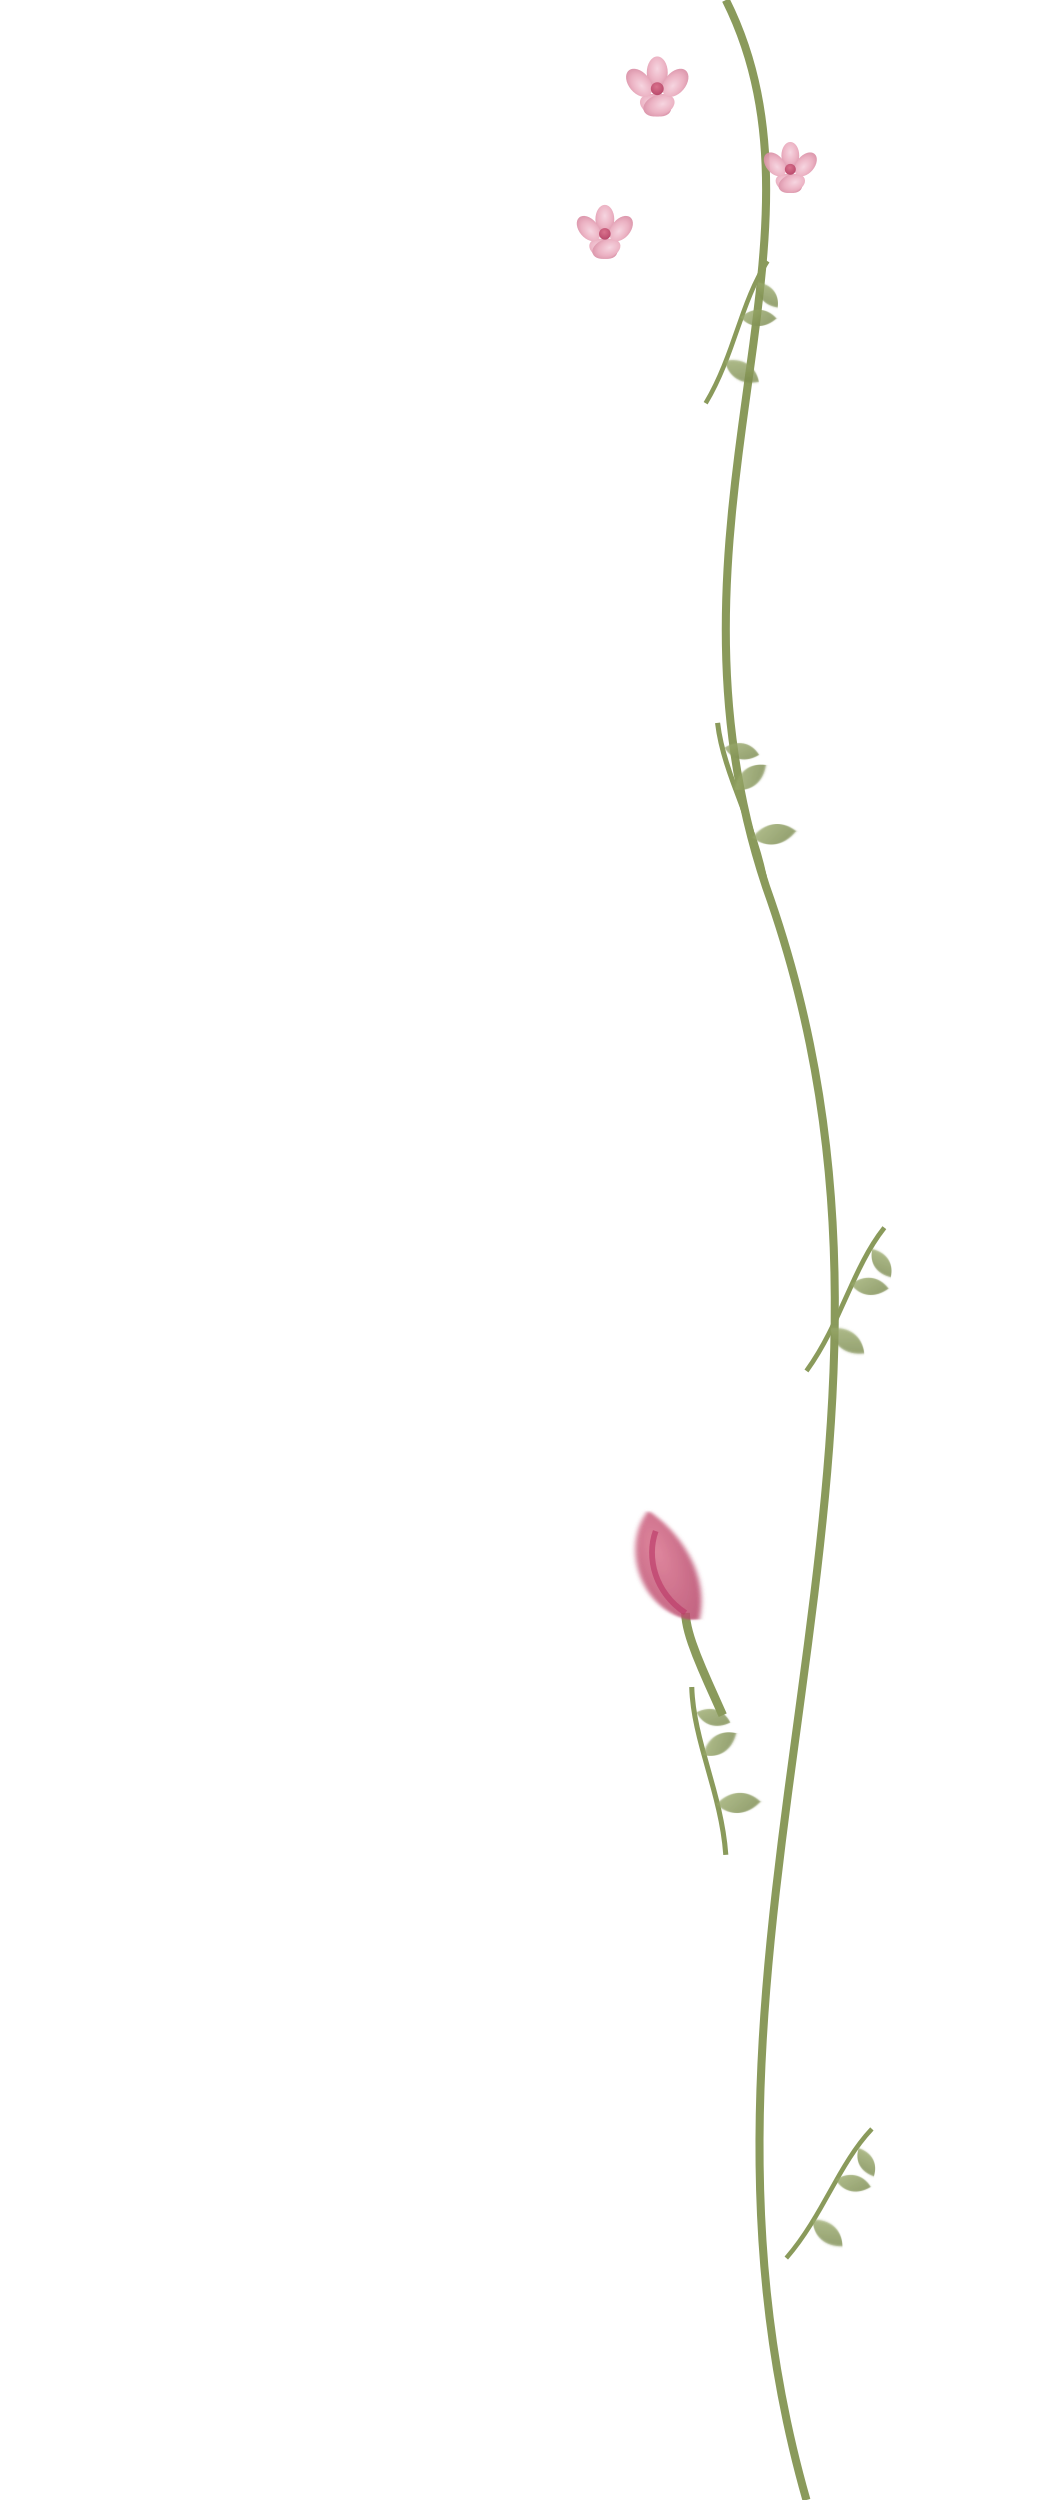
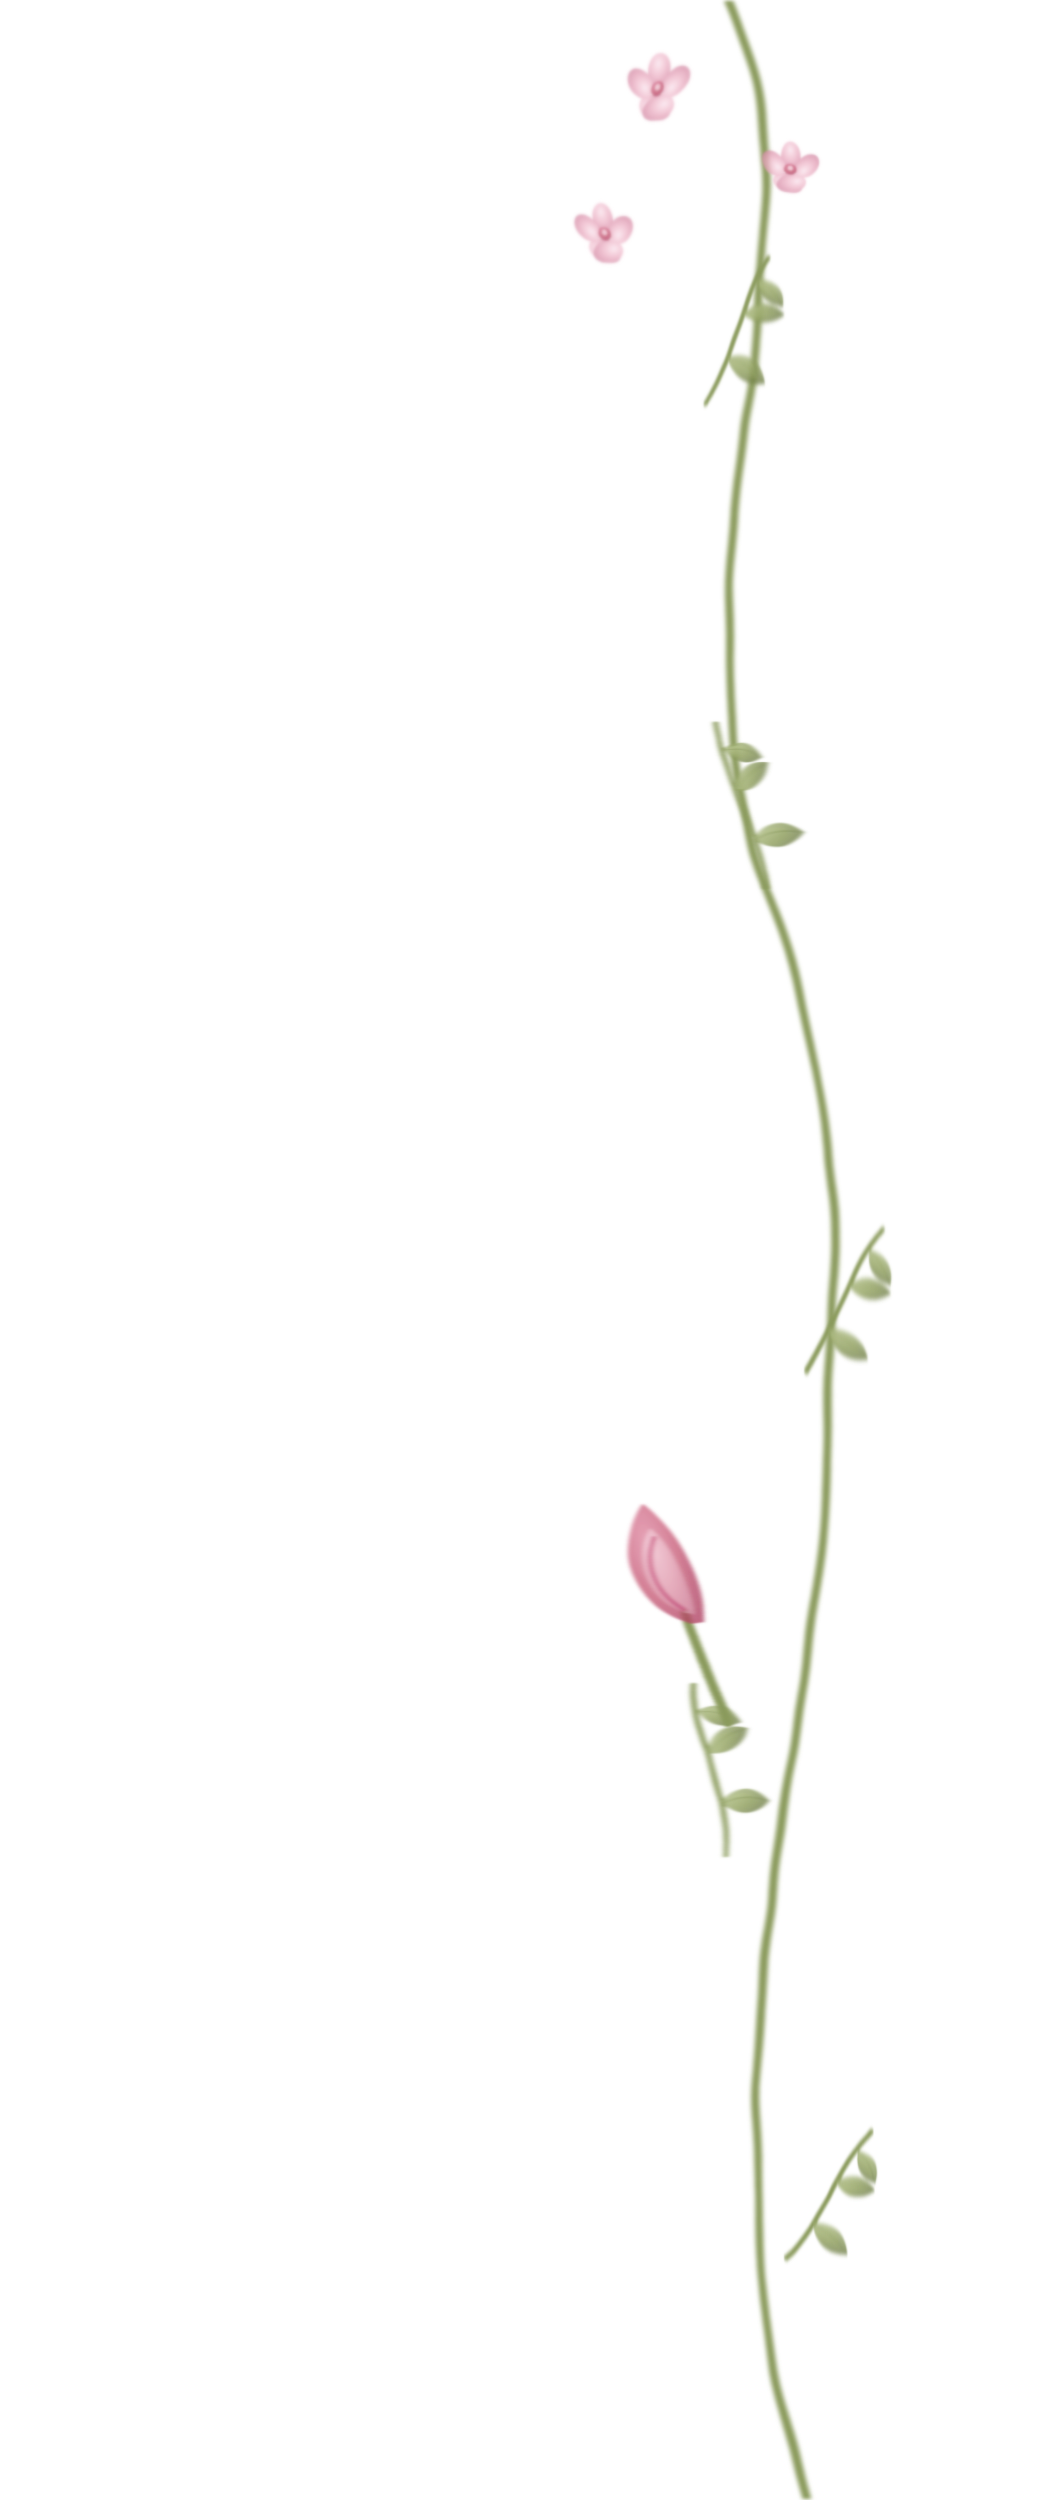
<svg xmlns="http://www.w3.org/2000/svg" viewBox="0 0 260 620" aria-hidden="true">
  <defs>
-     <radialGradient id="gPink" cx="50%" cy="38%" r="72%">
-       <stop offset="0%" stop-color="#F5D0DC" />
-       <stop offset="55%" stop-color="#E9A9BC" />
-       <stop offset="100%" stop-color="#D07E97" />
+     <radialGradient id="gPink" cx="46%" cy="30%" r="78%">
+       <stop offset="0%" stop-color="#FBE6EE" />
+       <stop offset="42%" stop-color="#F0BDCE" />
+       <stop offset="78%" stop-color="#DE9BB2" />
+       <stop offset="100%" stop-color="#C87E99" />
    </radialGradient>
-     <radialGradient id="gPale" cx="50%" cy="35%" r="75%">
-       <stop offset="0%" stop-color="#F8E0E8" />
-       <stop offset="60%" stop-color="#F0C3D0" />
-       <stop offset="100%" stop-color="#DE9DB4" />
+     <radialGradient id="gPale" cx="48%" cy="28%" r="80%">
+       <stop offset="0%" stop-color="#FDF1F5" />
+       <stop offset="50%" stop-color="#F6D8E2" />
+       <stop offset="100%" stop-color="#E3AFC2" />
    </radialGradient>
-     <radialGradient id="gRose" cx="45%" cy="35%" r="75%">
-       <stop offset="0%" stop-color="#D9718C" />
-       <stop offset="100%" stop-color="#B44467" />
+     <radialGradient id="gHi" cx="45%" cy="26%" r="70%">
+       <stop offset="0%" stop-color="#FFFFFF" stop-opacity=".92" />
+       <stop offset="100%" stop-color="#FDEFF4" stop-opacity=".35" />
    </radialGradient>
-     <linearGradient id="gLeaf" x1="0" y1="0" x2="0.8" y2="1">
-       <stop offset="0%" stop-color="#9CAC6E" />
-       <stop offset="100%" stop-color="#79894C" />
+     <radialGradient id="gRose" cx="42%" cy="30%" r="78%">
+       <stop offset="0%" stop-color="#E08AA4" />
+       <stop offset="60%" stop-color="#C75B77" />
+       <stop offset="100%" stop-color="#A93A5D" />
+     </radialGradient>
+     <linearGradient id="gLeaf" x1="0" y1="0" x2=".75" y2="1">
+       <stop offset="0%" stop-color="#A8B77C" />
+       <stop offset="55%" stop-color="#8A9A5B" />
+       <stop offset="100%" stop-color="#6C7B42" />
    </linearGradient>
-     <filter id="wc" x="-20%" y="-20%" width="140%" height="140%">
-       <feGaussianBlur stdDeviation="0.6" />
+     <linearGradient id="gLeafHi" x1="0" y1="0" x2=".7" y2="1">
+       <stop offset="0%" stop-color="#C2CE9C" stop-opacity=".85" />
+       <stop offset="100%" stop-color="#9AA968" stop-opacity=".3" />
+     </linearGradient>
+     <filter id="paintA" x="-30%" y="-30%" width="160%" height="160%">
+       <feTurbulence type="fractalNoise" baseFrequency="0.022" numOctaves="4" seed="7" result="w" />
+       <feDisplacementMap in="SourceGraphic" in2="w" scale="3.6" xChannelSelector="R" yChannelSelector="G" />
+       <feGaussianBlur stdDeviation="0.45" />
    </filter>
+     <filter id="paintB" x="-30%" y="-30%" width="160%" height="160%">
+       <feTurbulence type="fractalNoise" baseFrequency="0.027" numOctaves="4" seed="23" result="w" />
+       <feDisplacementMap in="SourceGraphic" in2="w" scale="3.1" xChannelSelector="R" yChannelSelector="G" />
+       <feGaussianBlur stdDeviation="0.45" />
+     </filter>
+     <filter id="paintC" x="-30%" y="-30%" width="160%" height="160%">
+       <feTurbulence type="fractalNoise" baseFrequency="0.019" numOctaves="3" seed="41" result="w" />
+       <feDisplacementMap in="SourceGraphic" in2="w" scale="4.2" xChannelSelector="R" yChannelSelector="G" />
+       <feGaussianBlur stdDeviation="0.5" />
+     </filter>
+     <path id="petal" d="M0 0 C -9 -7, -10.5 -22, 0 -34 C 10.5 -22, 9 -7, 0 0 Z" />
+     <path id="petalSm" d="M0 0 C -7.5 -5, -8.5 -16, 0 -26 C 8.5 -16, 7.5 -5, 0 0 Z" />
+     <path id="leafBlade" d="M0 0 C 9 -5, 18 -3, 23 7 C 14 12, 5 9, 0 0 Z" />
    <g id="orchid">
-       <ellipse cx="0" cy="-16" rx="9" ry="17" fill="url(#gPink)" opacity="0.85" filter="url(#wc)" />
-       <ellipse cx="-14" cy="-2" rx="9" ry="17" fill="url(#gPink)" opacity="0.8" transform="rotate(-65)" filter="url(#wc)" />
-       <ellipse cx="14" cy="-2" rx="9" ry="17" fill="url(#gPink)" opacity="0.8" transform="rotate(65)" filter="url(#wc)" />
-       <ellipse cx="-8" cy="9" rx="8" ry="13" fill="url(#gPale)" opacity="0.85" transform="rotate(-30)" filter="url(#wc)" />
-       <ellipse cx="8" cy="9" rx="8" ry="13" fill="url(#gPale)" opacity="0.85" transform="rotate(30)" filter="url(#wc)" />
-       <path d="M0 2 C -5 8, -3 14, 0 16 C 3 14, 5 8, 0 2 Z" fill="url(#gRose)" />
-       <circle cx="0" cy="1" r="3.4" fill="#BE3D6B" />
+       <g opacity=".92">
+         <use href="#petal" fill="url(#gPink)" opacity=".64" />
+         <use href="#petal" fill="url(#gPink)" opacity=".6" transform="rotate(-74)" />
+         <use href="#petal" fill="url(#gPink)" opacity=".6" transform="rotate(74)" />
+         <use href="#petalSm" fill="url(#gPale)" opacity=".68" transform="rotate(-38)" />
+         <use href="#petalSm" fill="url(#gPale)" opacity=".68" transform="rotate(38)" />
+       </g>
+       <g opacity=".3">
+         <use href="#petal" fill="url(#gHi)" transform="scale(.6) translate(0 -2)" />
+         <use href="#petal" fill="url(#gHi)" transform="rotate(-74) scale(.56)" />
+         <use href="#petal" fill="url(#gHi)" transform="rotate(74) scale(.56)" />
+       </g>
+       <g stroke="#C97E98" stroke-width=".55" fill="none" opacity=".3" stroke-linecap="round">
+         <path d="M0 -4 C -1 -14, 1 -24, 0 -31" />
+         <path d="M0 -4 C -1 -14, 1 -24, 0 -31" transform="rotate(-74)" />
+         <path d="M0 -4 C -1 -14, 1 -24, 0 -31" transform="rotate(74)" />
+       </g>
+       <path d="M0 2 C -6.5 9, -4.5 17, 0 19.5 C 4.5 17, 6.5 9, 0 2 Z" fill="url(#gRose)" opacity=".82" />
+       <path d="M0 5 C -3 10, -2 15, 0 16.5 C 2 15, 3 10, 0 5 Z" fill="#A93A5D" opacity=".38" />
+       <circle cx="0" cy="1" r="3.1" fill="#BE3D6B" opacity=".9" />
+       <circle cx="-.8" cy="0" r="1.1" fill="#FBE6EE" opacity=".75" />
    </g>
    <g id="calla">
-       <path d="M0 30 C -1 16, -2 6, 0 0" stroke="#8A9A5B" stroke-width="2.4" fill="none" />
-       <path d="M0 2 C -12 -6, -10 -24, 0 -30 C 6 -22, 10 -8, 3 3 Z" fill="url(#gRose)" opacity="0.85" filter="url(#wc)" />
-       <path d="M0 0 C -6 -8, -5 -18, 0 -24" stroke="#BE3D6B" stroke-width="1.6" fill="none" opacity="0.7" />
+       <path d="M0 32 C -1 17, -2 6, 0 0" stroke="#8A9A5B" stroke-width="2.4" fill="none" stroke-linecap="round" />
+       <path d="M0 3 C -13 -6, -11 -25, 0 -32 C 7 -23, 11 -8, 3.5 3.5 Z" fill="url(#gRose)" opacity=".78" />
+       <path d="M0 0 C -8 -7, -7 -20, 0 -25 C 4 -18, 6 -8, 2 1 Z" fill="url(#gPale)" opacity=".5" />
+       <path d="M0 -1 C -5 -8, -4.5 -17, 0 -22" stroke="#BE3D6B" stroke-width="1.3" fill="none" opacity=".55" stroke-linecap="round" />
    </g>
    <g id="anthurium">
-       <path d="M0 -22 C 16 -18, 18 4, 4 18 C 0 22, -4 20, -6 14 C -16 2, -12 -18, 0 -22 Z" fill="url(#gPale)" opacity="0.75" filter="url(#wc)" />
-       <path d="M0 -22 C 16 -18, 18 4, 4 18" stroke="#E9A9BC" stroke-width="1.2" fill="none" />
-       <path d="M-1 -18 L 1 8" stroke="#C75B77" stroke-width="2.6" stroke-linecap="round" />
+       <path d="M0 -23 C 17 -19, 19 4, 4 19 C 0 23, -4 21, -6.5 15 C -17 2, -13 -19, 0 -23 Z" fill="url(#gPale)" opacity=".76" />
+       <path d="M0 -18 C 12 -14, 13 3, 3 14 C 0 17, -3 15, -5 11 C -12 1, -9 -15, 0 -18 Z" fill="url(#gHi)" opacity=".45" />
+       <path d="M0 -23 C 17 -19, 19 4, 4 19" stroke="#E3AFC2" stroke-width="1.1" fill="none" opacity=".7" />
+       <path d="M-1 -19 L 1 9" stroke="#C75B77" stroke-width="2.5" stroke-linecap="round" opacity=".85" />
+       <path d="M-1 -19 L 1 9" stroke="#FBE6EE" stroke-width=".9" stroke-linecap="round" opacity=".5" />
    </g>
    <g id="amaranthus">
-       <path d="M0 0 C 2 24, -2 46, 1 70" stroke="#8A9A5B" stroke-width="1.6" fill="none" />
-       <g fill="url(#gLeaf)" opacity="0.75">
-         <circle cx="-2" cy="8" r="2.6" />
-         <circle cx="3" cy="14" r="2.6" />
-         <circle cx="-1" cy="21" r="2.6" />
-         <circle cx="2" cy="28" r="2.4" />
-         <circle cx="-2" cy="35" r="2.4" />
-         <circle cx="2" cy="42" r="2.2" />
+       <path d="M0 0 C 2 24, -2 46, 1 70" stroke="#8A9A5B" stroke-width="1.5" fill="none" stroke-linecap="round" />
+       <g fill="url(#gLeaf)" opacity=".76">
+         <circle cx="-2" cy="8" r="2.8" />
+         <circle cx="3" cy="14" r="2.8" />
+         <circle cx="-1" cy="21" r="2.7" />
+         <circle cx="2" cy="28" r="2.5" />
+         <circle cx="-2" cy="35" r="2.5" />
+         <circle cx="2" cy="42" r="2.3" />
        <circle cx="-1" cy="49" r="2.2" />
        <circle cx="1" cy="56" r="2" />
        <circle cx="0" cy="63" r="1.8" />
      </g>
+       <g fill="#C2CE9C" opacity=".4">
+         <circle cx="-2.7" cy="7.3" r="1.1" />
+         <circle cx="2.3" cy="13.3" r="1.1" />
+         <circle cx="-1.7" cy="20.3" r="1" />
+         <circle cx="1.3" cy="27.3" r=".9" />
+         <circle cx="-2.7" cy="34.3" r=".9" />
+         <circle cx="1.3" cy="41.3" r=".8" />
+       </g>
    </g>
    <g id="blossom">
-       <g fill="url(#gPink)" opacity="0.9">
-         <ellipse cx="0" cy="-4" rx="2.6" ry="4" />
-         <ellipse cx="-4" cy="1" rx="2.6" ry="4" transform="rotate(-70)" />
-         <ellipse cx="4" cy="1" rx="2.6" ry="4" transform="rotate(70)" />
-         <ellipse cx="-2.5" cy="4" rx="2.6" ry="4" transform="rotate(-140)" />
-         <ellipse cx="2.5" cy="4" rx="2.6" ry="4" transform="rotate(140)" />
+       <g fill="url(#gPink)" opacity=".82">
+         <ellipse cx="0" cy="-4.2" rx="2.8" ry="4.2" />
+         <ellipse cx="-4.2" cy="1" rx="2.8" ry="4.2" transform="rotate(-70)" />
+         <ellipse cx="4.2" cy="1" rx="2.8" ry="4.2" transform="rotate(70)" />
+         <ellipse cx="-2.6" cy="4.2" rx="2.8" ry="4.2" transform="rotate(-140)" />
+         <ellipse cx="2.6" cy="4.2" rx="2.8" ry="4.2" transform="rotate(140)" />
      </g>
-       <circle r="1.6" fill="url(#gRose)" />
+       <circle r="1.7" fill="url(#gRose)" opacity=".85" />
+       <circle r=".7" cy="-.4" fill="#FDF1F5" opacity=".7" />
    </g>
    <g id="leaf">
-       <path d="M0 0 C 8 -4, 16 -2, 20 6 C 12 10, 4 8, 0 0 Z" fill="url(#gLeaf)" opacity="0.8" filter="url(#wc)" />
+       <use href="#leafBlade" fill="url(#gLeaf)" opacity=".76" />
+       <use href="#leafBlade" fill="url(#gLeafHi)" transform="scale(.72) translate(2 1)" />
+       <path d="M1 1 C 8 0, 15 2, 21 6" stroke="#6C7B42" stroke-width=".55" fill="none" opacity=".35" stroke-linecap="round" />
    </g>
    <g id="sprig">
-       <path d="M0 0 C 4 -14, 2 -28, 6 -40" stroke="#8A9A5B" stroke-width="1.2" fill="none" />
+       <path d="M0 0 C 4 -14, 2 -28, 6 -40" stroke="#8A9A5B" stroke-width="1.2" fill="none" stroke-linecap="round" />
      <use href="#leaf" transform="translate(2 -12) scale(0.5)" />
      <use href="#leaf" transform="translate(3 -24) scale(0.45) rotate(-30)" />
      <use href="#leaf" transform="translate(5 -34) scale(0.4) rotate(20)" />
    </g>
  </defs>
-   <path d="M 200 620 C 160 480, 240 360, 190 220 C 160 130, 210 60, 180 0" stroke="#8A9A5B" stroke-width="2" fill="none" />
-   <use href="#sprig" transform="translate(175 100) rotate(15) scale(0.95)" />
-   <use href="#sprig" transform="translate(190 220) rotate(-25) scale(1.05)" />
-   <use href="#sprig" transform="translate(200 340) rotate(20) scale(1)" />
-   <use href="#sprig" transform="translate(180 460) rotate(-20) scale(1.05)" />
-   <use href="#sprig" transform="translate(195 560) rotate(25) scale(0.95)" />
-   <use href="#calla" transform="translate(170 400) scale(0.9) rotate(-20)" />
-   <use href="#blossom" transform="translate(163 22) scale(1)" />
-   <use href="#blossom" transform="translate(196 42) scale(0.85)" />
-   <use href="#blossom" transform="translate(150 58) scale(0.9)" />
+   <path filter="url(#paintC)" d="M 200 620 C 160 480, 240 360, 190 220 C 160 130, 210 60, 180 0" stroke="#8A9A5B" stroke-width="2" fill="none" stroke-linecap="round" />
+   <use filter="url(#paintA)" href="#sprig" transform="translate(175 100) rotate(15) scale(0.95)" />
+   <use filter="url(#paintB)" href="#sprig" transform="translate(190 220) rotate(-25) scale(1.05)" />
+   <use filter="url(#paintC)" href="#sprig" transform="translate(200 340) rotate(20) scale(1)" />
+   <use filter="url(#paintA)" href="#sprig" transform="translate(180 460) rotate(-20) scale(1.05)" />
+   <use filter="url(#paintB)" href="#sprig" transform="translate(195 560) rotate(25) scale(0.95)" />
+   <use filter="url(#paintC)" href="#calla" transform="translate(170 400) scale(0.9) rotate(-20)" />
+   <use filter="url(#paintA)" href="#blossom" transform="translate(163 22) scale(1)" />
+   <use filter="url(#paintB)" href="#blossom" transform="translate(196 42) scale(0.85)" />
+   <use filter="url(#paintC)" href="#blossom" transform="translate(150 58) scale(0.9)" />
</svg>
